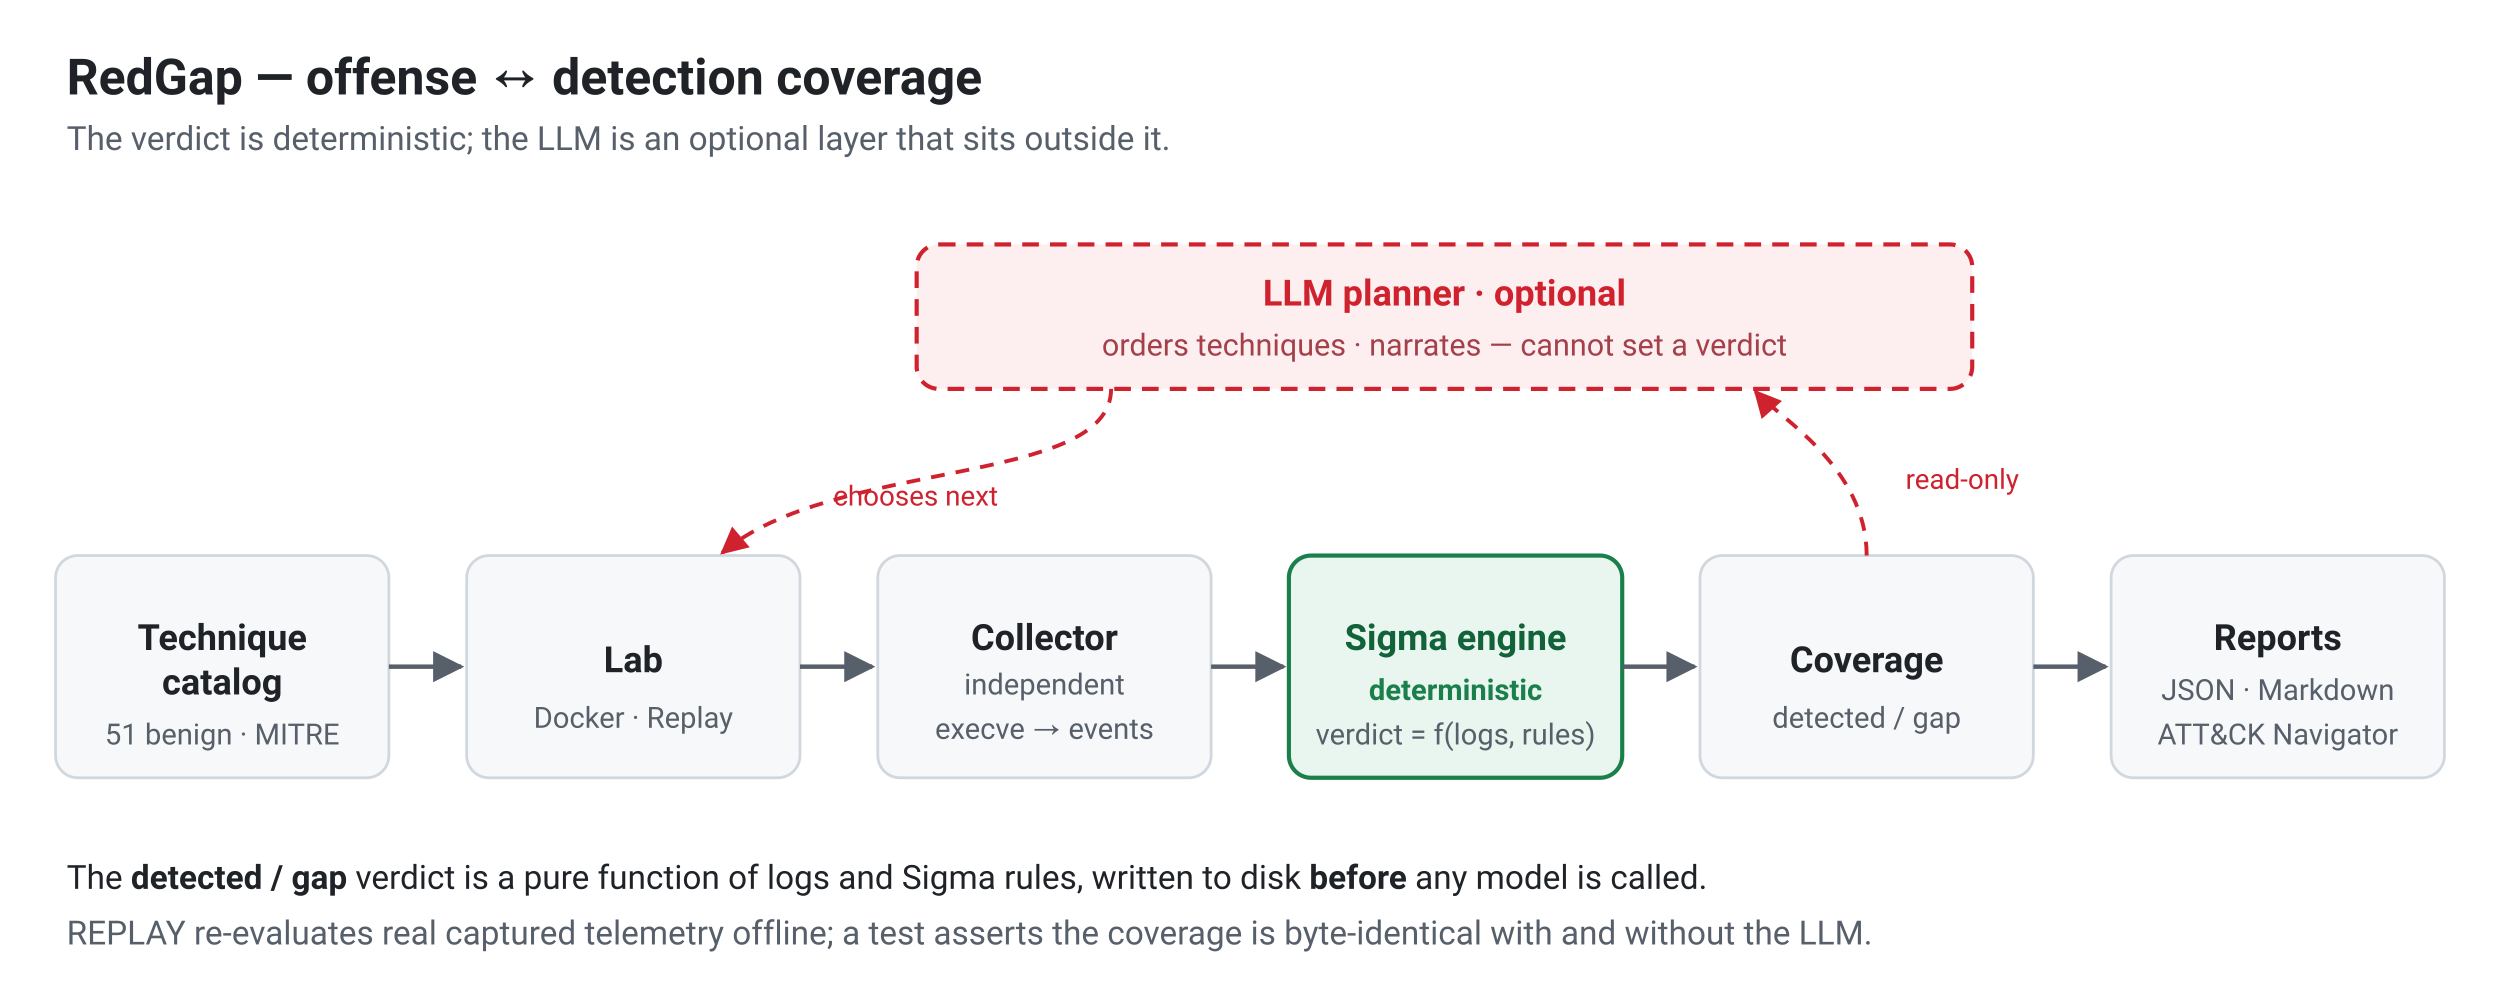
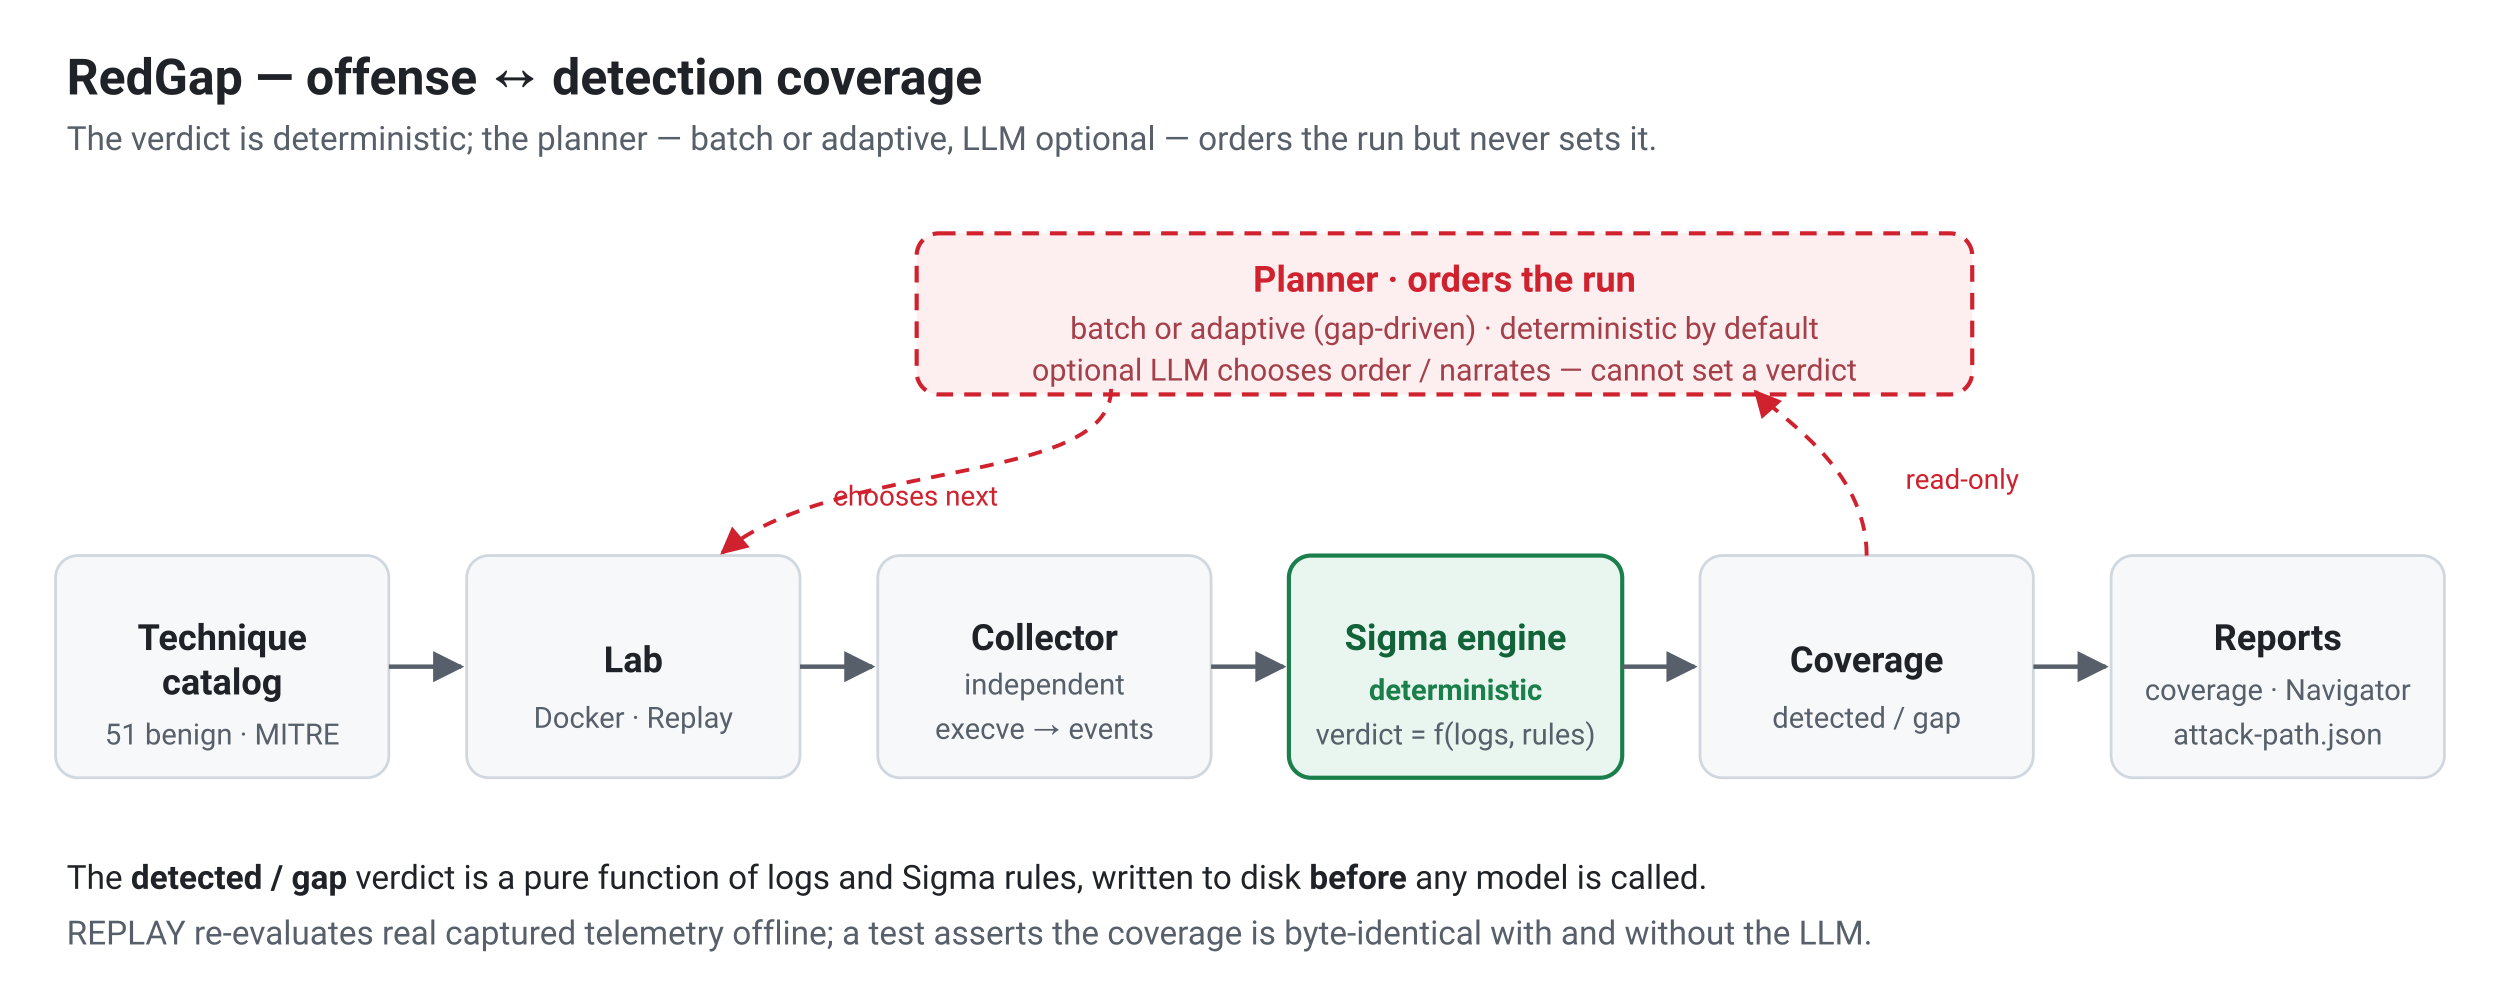
<svg xmlns="http://www.w3.org/2000/svg" viewBox="0 0 900 360" font-family="-apple-system, Segoe UI, Roboto, Helvetica, Arial, sans-serif">
  <defs>
    <marker id="arrow" viewBox="0 0 10 10" refX="9" refY="5" markerWidth="7" markerHeight="7" orient="auto-start-reverse">
      <path d="M0,0 L10,5 L0,10 z" fill="#57606a" />
    </marker>
    <marker id="arrowR" viewBox="0 0 10 10" refX="9" refY="5" markerWidth="7" markerHeight="7" orient="auto-start-reverse">
      <path d="M0,0 L10,5 L0,10 z" fill="#cf222e" />
    </marker>
  </defs>
  <rect x="0" y="0" width="900" height="360" fill="#ffffff" />
  <text x="24" y="34" font-size="18" font-weight="700" fill="#1f2328">RedGap — offense ↔ detection coverage</text>
-   <text x="24" y="54" font-size="12" fill="#57606a">The verdict is deterministic; the LLM is an optional layer that sits outside it.</text>
-   <rect x="330" y="88" width="380" height="52" rx="8" fill="#fdeff0" stroke="#cf222e" stroke-width="1.5" stroke-dasharray="6 4" />
-   <text x="520" y="110" font-size="13" font-weight="700" fill="#cf222e" text-anchor="middle">LLM planner · optional</text>
-   <text x="520" y="128" font-size="11" fill="#a4404a" text-anchor="middle">orders techniques · narrates — cannot set a verdict</text>
+   <text x="24" y="54" font-size="12" fill="#57606a">The verdict is deterministic; the planner — batch or adaptive, LLM optional — orders the run but never sets it.</text>
+   <rect x="330" y="84" width="380" height="58" rx="8" fill="#fdeff0" stroke="#cf222e" stroke-width="1.5" stroke-dasharray="6 4" />
+   <text x="520" y="105" font-size="13" font-weight="700" fill="#cf222e" text-anchor="middle">Planner · orders the run</text>
+   <text x="520" y="122" font-size="11" fill="#a4404a" text-anchor="middle">batch or adaptive (gap-driven) · deterministic by default</text>
+   <text x="520" y="137" font-size="11" fill="#a4404a" text-anchor="middle">optional LLM chooses order / narrates — cannot set a verdict</text>
  <g font-size="13" font-weight="700" fill="#1f2328">
    <g>
      <rect x="20" y="200" width="120" height="80" rx="8" fill="#f6f8fa" stroke="#d0d7de" />
      <text x="80" y="234" text-anchor="middle">Technique</text>
      <text x="80" y="250" text-anchor="middle">catalog</text>
      <text x="80" y="268" text-anchor="middle" font-size="10.5" font-weight="400" fill="#57606a">51 benign · MITRE</text>
    </g>
    <g>
      <rect x="168" y="200" width="120" height="80" rx="8" fill="#f6f8fa" stroke="#d0d7de" />
      <text x="228" y="242" text-anchor="middle">Lab</text>
      <text x="228" y="262" text-anchor="middle" font-size="10.5" font-weight="400" fill="#57606a">Docker · Replay</text>
    </g>
    <g>
      <rect x="316" y="200" width="120" height="80" rx="8" fill="#f6f8fa" stroke="#d0d7de" />
      <text x="376" y="234" text-anchor="middle">Collector</text>
      <text x="376" y="250" text-anchor="middle" font-size="10.5" font-weight="400" fill="#57606a">independent</text>
      <text x="376" y="266" text-anchor="middle" font-size="10.5" font-weight="400" fill="#57606a">execve → events</text>
    </g>
    <g>
      <rect x="464" y="200" width="120" height="80" rx="8" fill="#e9f6ef" stroke="#1a7f4b" stroke-width="1.5" />
      <text x="524" y="234" text-anchor="middle" fill="#12633a">Sigma engine</text>
      <text x="524" y="252" text-anchor="middle" font-size="10.5" font-weight="700" fill="#1a7f4b">deterministic</text>
      <text x="524" y="268" text-anchor="middle" font-size="10.5" font-weight="400" fill="#57606a">verdict = f(logs, rules)</text>
    </g>
    <g>
      <rect x="612" y="200" width="120" height="80" rx="8" fill="#f6f8fa" stroke="#d0d7de" />
      <text x="672" y="242" text-anchor="middle">Coverage</text>
      <text x="672" y="262" text-anchor="middle" font-size="10.5" font-weight="400" fill="#57606a">detected / gap</text>
    </g>
    <g>
      <rect x="760" y="200" width="120" height="80" rx="8" fill="#f6f8fa" stroke="#d0d7de" />
      <text x="820" y="234" text-anchor="middle">Reports</text>
-       <text x="820" y="252" text-anchor="middle" font-size="10.5" font-weight="400" fill="#57606a">JSON · Markdown</text>
-       <text x="820" y="268" text-anchor="middle" font-size="10.5" font-weight="400" fill="#57606a">ATT&amp;CK Navigator</text>
+       <text x="820" y="252" text-anchor="middle" font-size="10.5" font-weight="400" fill="#57606a">coverage · Navigator</text>
+       <text x="820" y="268" text-anchor="middle" font-size="10.5" font-weight="400" fill="#57606a">attack-path.json</text>
    </g>
  </g>
  <g stroke="#57606a" stroke-width="1.6" marker-end="url(#arrow)">
    <line x1="140" y1="240" x2="166" y2="240" />
    <line x1="288" y1="240" x2="314" y2="240" />
    <line x1="436" y1="240" x2="462" y2="240" />
    <line x1="584" y1="240" x2="610" y2="240" />
    <line x1="732" y1="240" x2="758" y2="240" />
  </g>
  <g stroke="#cf222e" stroke-width="1.4" stroke-dasharray="5 4" fill="none">
    <path d="M400,140 C400,175 300,165 260,199" marker-end="url(#arrowR)" />
    <path d="M672,200 C672,168 640,150 632,141" marker-end="url(#arrowR)" />
  </g>
  <text x="300" y="182" font-size="10" fill="#cf222e">chooses next</text>
  <text x="686" y="176" font-size="10" fill="#cf222e" text-anchor="start">read-only</text>
  <text x="24" y="320" font-size="12" fill="#1f2328">The <tspan font-weight="700">detected / gap</tspan> verdict is a pure function of logs and Sigma rules, written to disk <tspan font-weight="700">before</tspan> any model is called.</text>
  <text x="24" y="340" font-size="12" fill="#57606a">REPLAY re-evaluates real captured telemetry offline; a test asserts the coverage is byte-identical with and without the LLM.</text>
</svg>
